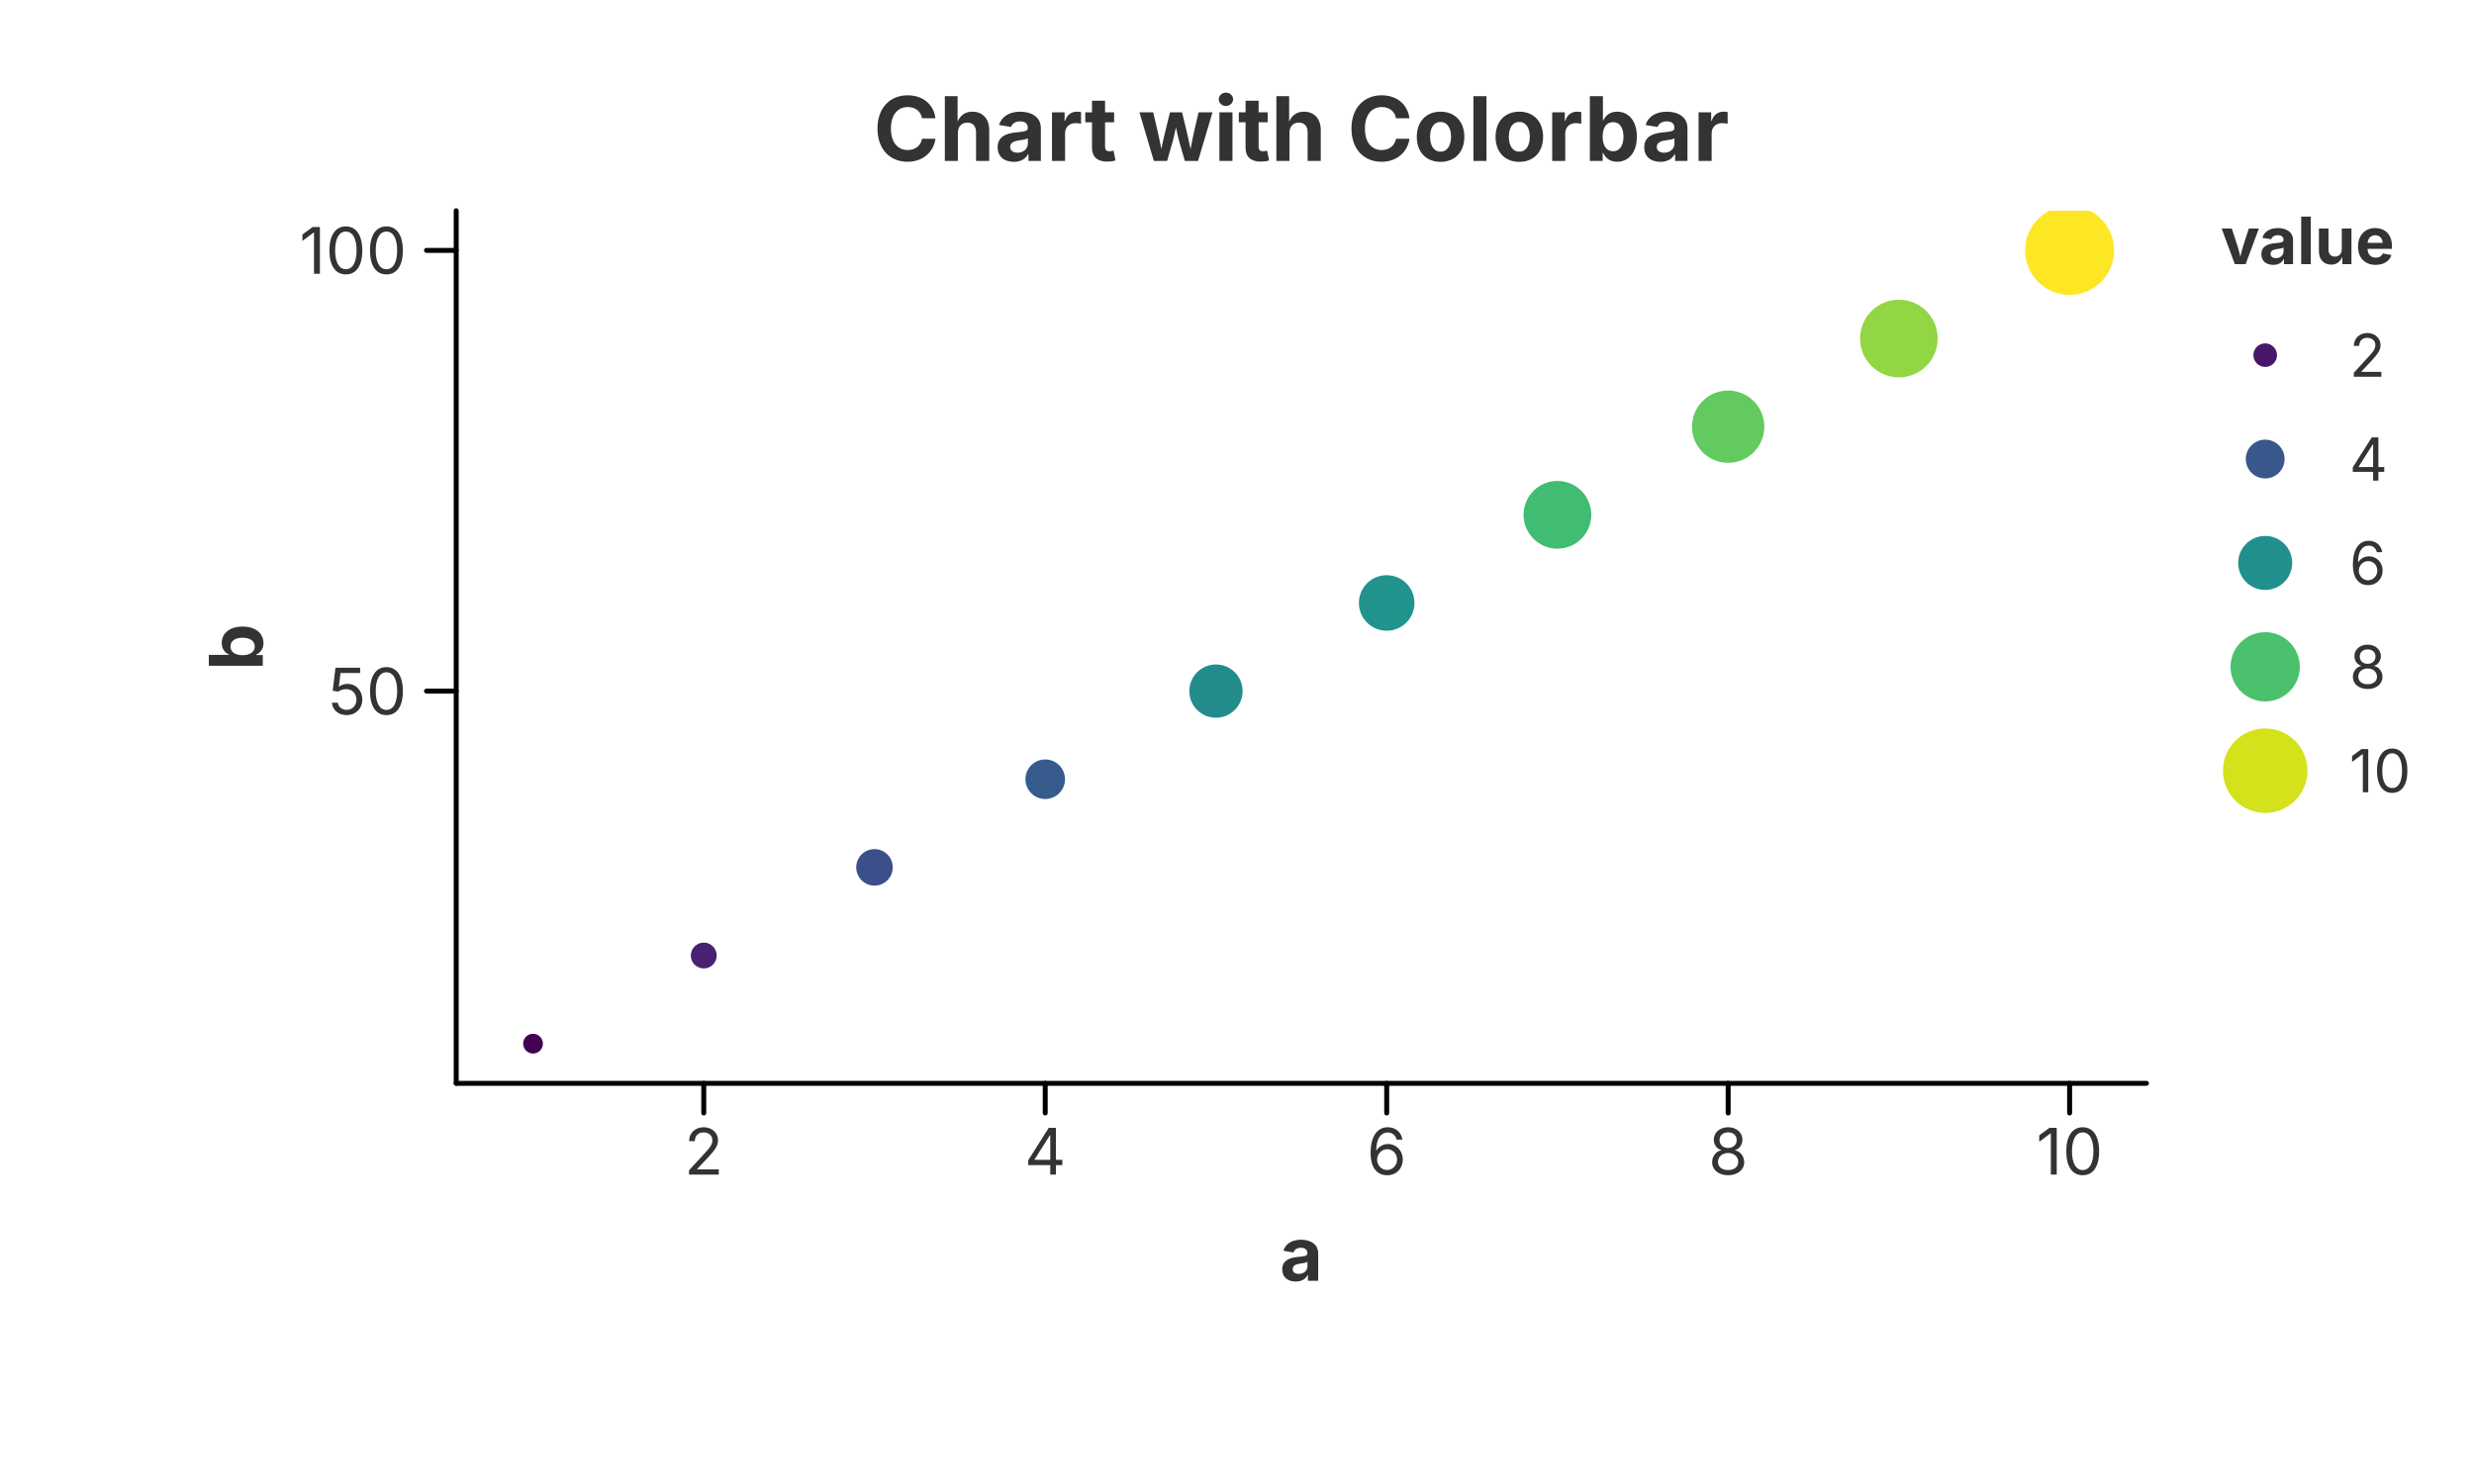
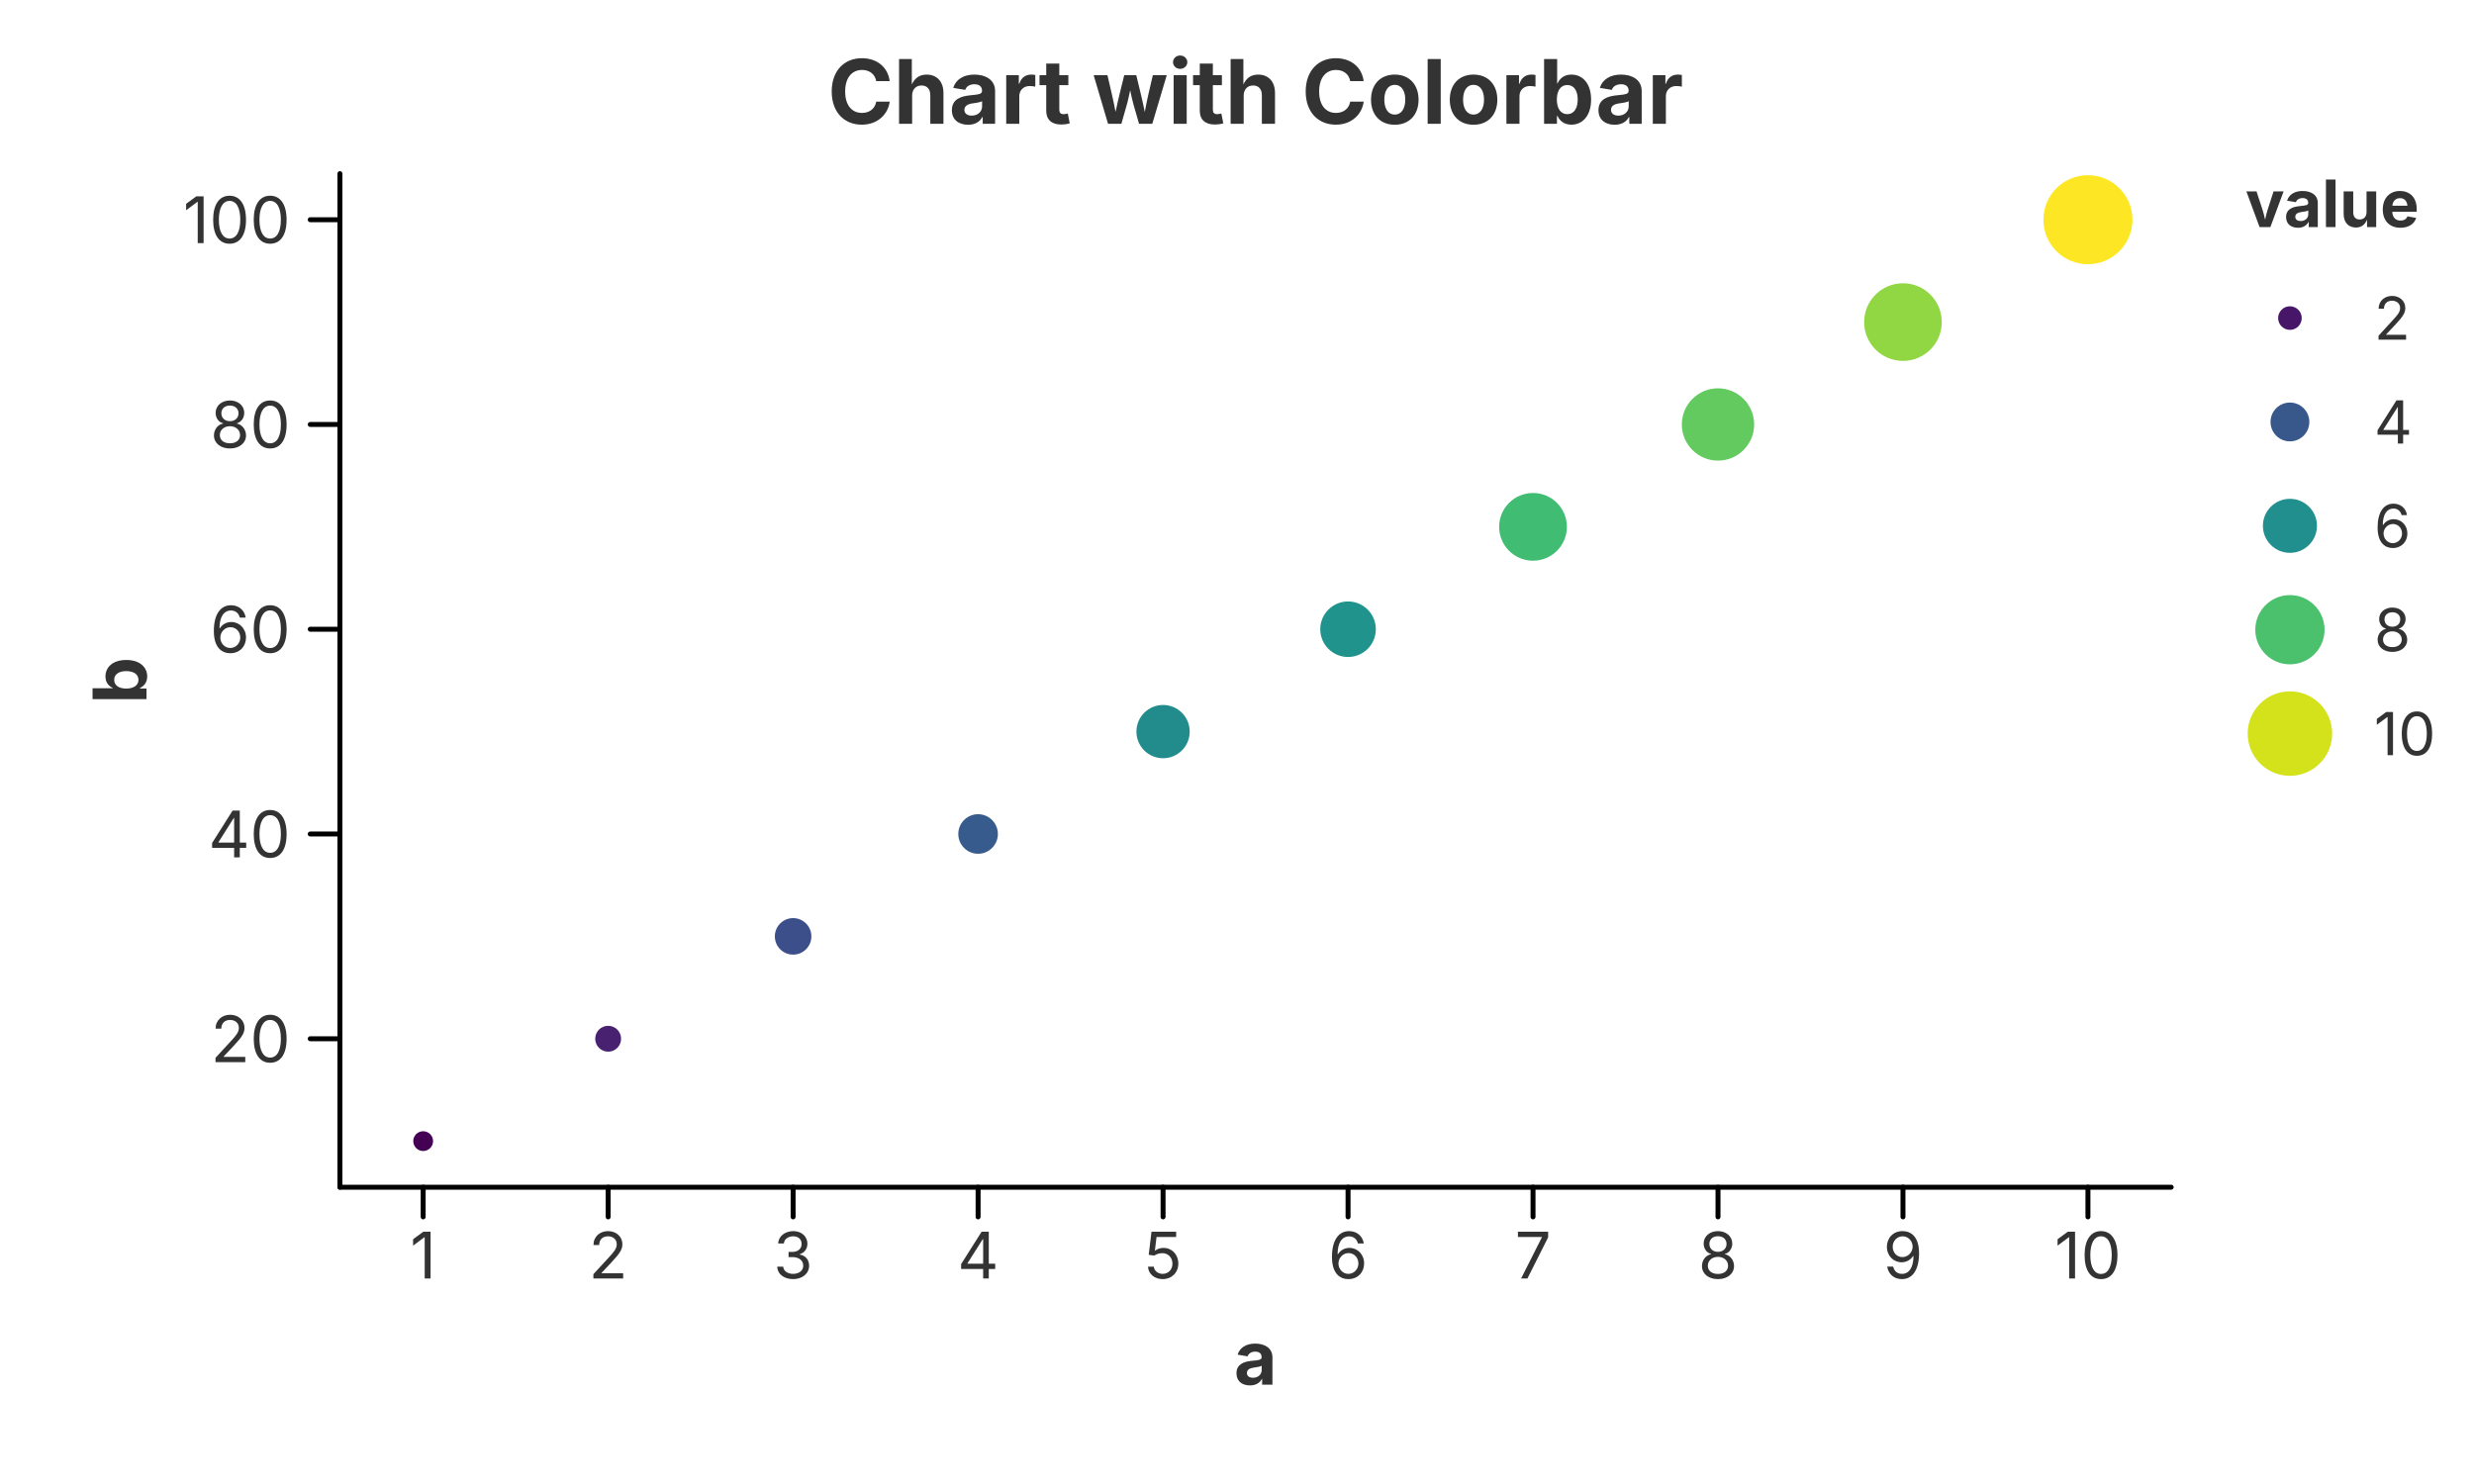
<svg xmlns="http://www.w3.org/2000/svg" width="500" height="300" viewBox="0 0 500 300">
  <rect x="0.000" y="0.000" width="500.000" height="300.000" fill="rgba(255,255,255,1.000)" stroke="none" stroke-width="0.000" fill-opacity="1.000" stroke-opacity="1.000" />
-   <text x="263.000" y="25.800" font-size="18.0" font-family="Inter, -apple-system, BlinkMacSystemFont, 'Segoe UI', Roboto, Helvetica, Arial, 'PingFang SC', 'Microsoft YaHei', Ubuntu, Cantarell, 'Noto Sans', sans-serif" fill="rgba(51,51,51,1.000)" fill-opacity="1.000" text-anchor="middle" font-weight="bold" dominant-baseline="middle" transform="rotate(0 263.000 25.800)">Chart with Colorbar</text>
+   <text x="253.750" y="18.300" font-size="18.0" font-family="Inter, -apple-system, BlinkMacSystemFont, 'Segoe UI', Roboto, Helvetica, Arial, 'PingFang SC', 'Microsoft YaHei', Ubuntu, Cantarell, 'Noto Sans', sans-serif" fill="rgba(51,51,51,1.000)" fill-opacity="1.000" text-anchor="middle" font-weight="bold" dominant-baseline="middle" transform="rotate(0 253.750 18.300)">Chart with Colorbar</text>
  <defs>
    <clipPath id="plot-clip-area-0">
-       <rect x="92.200" y="42.600" width="341.600" height="176.400" />
+       <rect x="68.700" y="35.100" width="370.100" height="204.900" />
    </clipPath>
  </defs>
  <g clip-path="url(#plot-clip-area-0)">
-     <circle cx="107.727" cy="210.982" r="2.000" fill="rgba(68,1,84,1.000)" stroke="none" stroke-width="0.000" fill-opacity="1.000" stroke-opacity="1.000" />
-     <circle cx="142.232" cy="193.164" r="2.615" fill="rgba(72,33,113,1.000)" stroke="none" stroke-width="0.000" fill-opacity="1.000" stroke-opacity="1.000" />
-     <circle cx="176.737" cy="175.345" r="3.692" fill="rgba(60,79,138,1.000)" stroke="none" stroke-width="0.000" fill-opacity="1.000" stroke-opacity="1.000" />
-     <circle cx="211.242" cy="157.527" r="4.000" fill="rgba(55,91,141,1.000)" stroke="none" stroke-width="0.000" fill-opacity="1.000" stroke-opacity="1.000" />
-     <circle cx="245.747" cy="139.709" r="5.385" fill="rgba(34,140,141,1.000)" stroke="none" stroke-width="0.000" fill-opacity="1.000" stroke-opacity="1.000" />
-     <circle cx="280.253" cy="121.891" r="5.615" fill="rgba(32,148,140,1.000)" stroke="none" stroke-width="0.000" fill-opacity="1.000" stroke-opacity="1.000" />
-     <circle cx="314.758" cy="104.073" r="6.846" fill="rgba(65,188,115,1.000)" stroke="none" stroke-width="0.000" fill-opacity="1.000" stroke-opacity="1.000" />
-     <circle cx="349.263" cy="86.255" r="7.308" fill="rgba(98,202,95,1.000)" stroke="none" stroke-width="0.000" fill-opacity="1.000" stroke-opacity="1.000" />
-     <circle cx="383.768" cy="68.436" r="7.846" fill="rgba(145,214,67,1.000)" stroke="none" stroke-width="0.000" fill-opacity="1.000" stroke-opacity="1.000" />
-     <circle cx="418.273" cy="50.618" r="9.000" fill="rgba(253,231,37,1.000)" stroke="none" stroke-width="0.000" fill-opacity="1.000" stroke-opacity="1.000" />
+     <circle cx="85.523" cy="230.686" r="2.000" fill="rgba(68,1,84,1.000)" stroke="none" stroke-width="0.000" fill-opacity="1.000" stroke-opacity="1.000" />
+     <circle cx="122.907" cy="209.989" r="2.615" fill="rgba(72,33,113,1.000)" stroke="none" stroke-width="0.000" fill-opacity="1.000" stroke-opacity="1.000" />
+     <circle cx="160.290" cy="189.292" r="3.692" fill="rgba(60,79,138,1.000)" stroke="none" stroke-width="0.000" fill-opacity="1.000" stroke-opacity="1.000" />
+     <circle cx="197.674" cy="168.595" r="4.000" fill="rgba(55,91,141,1.000)" stroke="none" stroke-width="0.000" fill-opacity="1.000" stroke-opacity="1.000" />
+     <circle cx="235.058" cy="147.898" r="5.385" fill="rgba(34,140,141,1.000)" stroke="none" stroke-width="0.000" fill-opacity="1.000" stroke-opacity="1.000" />
+     <circle cx="272.442" cy="127.202" r="5.615" fill="rgba(32,148,140,1.000)" stroke="none" stroke-width="0.000" fill-opacity="1.000" stroke-opacity="1.000" />
+     <circle cx="309.826" cy="106.505" r="6.846" fill="rgba(65,188,115,1.000)" stroke="none" stroke-width="0.000" fill-opacity="1.000" stroke-opacity="1.000" />
+     <circle cx="347.210" cy="85.808" r="7.308" fill="rgba(98,202,95,1.000)" stroke="none" stroke-width="0.000" fill-opacity="1.000" stroke-opacity="1.000" />
+     <circle cx="384.593" cy="65.111" r="7.846" fill="rgba(145,214,67,1.000)" stroke="none" stroke-width="0.000" fill-opacity="1.000" stroke-opacity="1.000" />
+     <circle cx="421.977" cy="44.414" r="9.000" fill="rgba(253,231,37,1.000)" stroke="none" stroke-width="0.000" fill-opacity="1.000" stroke-opacity="1.000" />
  </g>
-   <path d="M 92.200 219.000 L 433.800 219.000" fill="none" stroke="rgba(0,0,0,1.000)" stroke-width="1.000" stroke-opacity="1.000" stroke-linejoin="round" stroke-linecap="round" />
-   <path d="M 142.232 219.000 L 142.232 225.000" fill="none" stroke="rgba(0,0,0,1.000)" stroke-width="1.000" stroke-opacity="1.000" stroke-linejoin="round" stroke-linecap="round" />
-   <text x="142.232" y="228.000" font-size="13.0" font-family="Inter, -apple-system, BlinkMacSystemFont, 'Segoe UI', Roboto, Helvetica, Arial, 'PingFang SC', 'Microsoft YaHei', Ubuntu, Cantarell, 'Noto Sans', sans-serif" fill="rgba(51,51,51,1.000)" fill-opacity="1.000" text-anchor="middle" font-weight="normal" dominant-baseline="hanging" transform="rotate(0 142.232 228.000)">2</text>
-   <path d="M 211.242 219.000 L 211.242 225.000" fill="none" stroke="rgba(0,0,0,1.000)" stroke-width="1.000" stroke-opacity="1.000" stroke-linejoin="round" stroke-linecap="round" />
-   <text x="211.242" y="228.000" font-size="13.0" font-family="Inter, -apple-system, BlinkMacSystemFont, 'Segoe UI', Roboto, Helvetica, Arial, 'PingFang SC', 'Microsoft YaHei', Ubuntu, Cantarell, 'Noto Sans', sans-serif" fill="rgba(51,51,51,1.000)" fill-opacity="1.000" text-anchor="middle" font-weight="normal" dominant-baseline="hanging" transform="rotate(0 211.242 228.000)">4</text>
-   <path d="M 280.253 219.000 L 280.253 225.000" fill="none" stroke="rgba(0,0,0,1.000)" stroke-width="1.000" stroke-opacity="1.000" stroke-linejoin="round" stroke-linecap="round" />
-   <text x="280.253" y="228.000" font-size="13.0" font-family="Inter, -apple-system, BlinkMacSystemFont, 'Segoe UI', Roboto, Helvetica, Arial, 'PingFang SC', 'Microsoft YaHei', Ubuntu, Cantarell, 'Noto Sans', sans-serif" fill="rgba(51,51,51,1.000)" fill-opacity="1.000" text-anchor="middle" font-weight="normal" dominant-baseline="hanging" transform="rotate(0 280.253 228.000)">6</text>
-   <path d="M 349.263 219.000 L 349.263 225.000" fill="none" stroke="rgba(0,0,0,1.000)" stroke-width="1.000" stroke-opacity="1.000" stroke-linejoin="round" stroke-linecap="round" />
-   <text x="349.263" y="228.000" font-size="13.0" font-family="Inter, -apple-system, BlinkMacSystemFont, 'Segoe UI', Roboto, Helvetica, Arial, 'PingFang SC', 'Microsoft YaHei', Ubuntu, Cantarell, 'Noto Sans', sans-serif" fill="rgba(51,51,51,1.000)" fill-opacity="1.000" text-anchor="middle" font-weight="normal" dominant-baseline="hanging" transform="rotate(0 349.263 228.000)">8</text>
-   <path d="M 418.273 219.000 L 418.273 225.000" fill="none" stroke="rgba(0,0,0,1.000)" stroke-width="1.000" stroke-opacity="1.000" stroke-linejoin="round" stroke-linecap="round" />
-   <text x="418.273" y="228.000" font-size="13.0" font-family="Inter, -apple-system, BlinkMacSystemFont, 'Segoe UI', Roboto, Helvetica, Arial, 'PingFang SC', 'Microsoft YaHei', Ubuntu, Cantarell, 'Noto Sans', sans-serif" fill="rgba(51,51,51,1.000)" fill-opacity="1.000" text-anchor="middle" font-weight="normal" dominant-baseline="hanging" transform="rotate(0 418.273 228.000)">10</text>
-   <text x="263.000" y="248.000" font-size="15.0" font-family="Inter, -apple-system, BlinkMacSystemFont, 'Segoe UI', Roboto, Helvetica, Arial, 'PingFang SC', 'Microsoft YaHei', Ubuntu, Cantarell, 'Noto Sans', sans-serif" fill="rgba(51,51,51,1.000)" fill-opacity="1.000" text-anchor="middle" font-weight="bold" dominant-baseline="hanging" transform="rotate(0 263.000 248.000)">a</text>
-   <path d="M 92.200 42.600 L 92.200 219.000" fill="none" stroke="rgba(0,0,0,1.000)" stroke-width="1.000" stroke-opacity="1.000" stroke-linejoin="round" stroke-linecap="round" />
-   <path d="M 92.200 139.709 L 86.200 139.709" fill="none" stroke="rgba(0,0,0,1.000)" stroke-width="1.000" stroke-opacity="1.000" stroke-linejoin="round" stroke-linecap="round" />
-   <text x="82.200" y="139.709" font-size="13.0" font-family="Inter, -apple-system, BlinkMacSystemFont, 'Segoe UI', Roboto, Helvetica, Arial, 'PingFang SC', 'Microsoft YaHei', Ubuntu, Cantarell, 'Noto Sans', sans-serif" fill="rgba(51,51,51,1.000)" fill-opacity="1.000" text-anchor="end" font-weight="normal" dominant-baseline="central" transform="rotate(0 82.200 139.709)">50</text>
-   <path d="M 92.200 50.618 L 86.200 50.618" fill="none" stroke="rgba(0,0,0,1.000)" stroke-width="1.000" stroke-opacity="1.000" stroke-linejoin="round" stroke-linecap="round" />
-   <text x="82.200" y="50.618" font-size="13.0" font-family="Inter, -apple-system, BlinkMacSystemFont, 'Segoe UI', Roboto, Helvetica, Arial, 'PingFang SC', 'Microsoft YaHei', Ubuntu, Cantarell, 'Noto Sans', sans-serif" fill="rgba(51,51,51,1.000)" fill-opacity="1.000" text-anchor="end" font-weight="normal" dominant-baseline="central" transform="rotate(0 82.200 50.618)">100</text>
-   <text x="47.500" y="130.800" font-size="15.0" font-family="Inter, -apple-system, BlinkMacSystemFont, 'Segoe UI', Roboto, Helvetica, Arial, 'PingFang SC', 'Microsoft YaHei', Ubuntu, Cantarell, 'Noto Sans', sans-serif" fill="rgba(51,51,51,1.000)" fill-opacity="1.000" text-anchor="middle" font-weight="bold" dominant-baseline="middle" transform="rotate(-90 47.500 130.800)">b</text>
+   <path d="M 68.700 240.000 L 438.800 240.000" fill="none" stroke="rgba(0,0,0,1.000)" stroke-width="1.000" stroke-opacity="1.000" stroke-linejoin="round" stroke-linecap="round" />
+   <path d="M 85.523 240.000 L 85.523 246.000" fill="none" stroke="rgba(0,0,0,1.000)" stroke-width="1.000" stroke-opacity="1.000" stroke-linejoin="round" stroke-linecap="round" />
+   <text x="85.523" y="249.000" font-size="13.0" font-family="Inter, -apple-system, BlinkMacSystemFont, 'Segoe UI', Roboto, Helvetica, Arial, 'PingFang SC', 'Microsoft YaHei', Ubuntu, Cantarell, 'Noto Sans', sans-serif" fill="rgba(51,51,51,1.000)" fill-opacity="1.000" text-anchor="middle" font-weight="normal" dominant-baseline="hanging" transform="rotate(0 85.523 249.000)">1</text>
+   <path d="M 122.907 240.000 L 122.907 246.000" fill="none" stroke="rgba(0,0,0,1.000)" stroke-width="1.000" stroke-opacity="1.000" stroke-linejoin="round" stroke-linecap="round" />
+   <text x="122.907" y="249.000" font-size="13.0" font-family="Inter, -apple-system, BlinkMacSystemFont, 'Segoe UI', Roboto, Helvetica, Arial, 'PingFang SC', 'Microsoft YaHei', Ubuntu, Cantarell, 'Noto Sans', sans-serif" fill="rgba(51,51,51,1.000)" fill-opacity="1.000" text-anchor="middle" font-weight="normal" dominant-baseline="hanging" transform="rotate(0 122.907 249.000)">2</text>
+   <path d="M 160.290 240.000 L 160.290 246.000" fill="none" stroke="rgba(0,0,0,1.000)" stroke-width="1.000" stroke-opacity="1.000" stroke-linejoin="round" stroke-linecap="round" />
+   <text x="160.290" y="249.000" font-size="13.0" font-family="Inter, -apple-system, BlinkMacSystemFont, 'Segoe UI', Roboto, Helvetica, Arial, 'PingFang SC', 'Microsoft YaHei', Ubuntu, Cantarell, 'Noto Sans', sans-serif" fill="rgba(51,51,51,1.000)" fill-opacity="1.000" text-anchor="middle" font-weight="normal" dominant-baseline="hanging" transform="rotate(0 160.290 249.000)">3</text>
+   <path d="M 197.674 240.000 L 197.674 246.000" fill="none" stroke="rgba(0,0,0,1.000)" stroke-width="1.000" stroke-opacity="1.000" stroke-linejoin="round" stroke-linecap="round" />
+   <text x="197.674" y="249.000" font-size="13.0" font-family="Inter, -apple-system, BlinkMacSystemFont, 'Segoe UI', Roboto, Helvetica, Arial, 'PingFang SC', 'Microsoft YaHei', Ubuntu, Cantarell, 'Noto Sans', sans-serif" fill="rgba(51,51,51,1.000)" fill-opacity="1.000" text-anchor="middle" font-weight="normal" dominant-baseline="hanging" transform="rotate(0 197.674 249.000)">4</text>
+   <path d="M 235.058 240.000 L 235.058 246.000" fill="none" stroke="rgba(0,0,0,1.000)" stroke-width="1.000" stroke-opacity="1.000" stroke-linejoin="round" stroke-linecap="round" />
+   <text x="235.058" y="249.000" font-size="13.0" font-family="Inter, -apple-system, BlinkMacSystemFont, 'Segoe UI', Roboto, Helvetica, Arial, 'PingFang SC', 'Microsoft YaHei', Ubuntu, Cantarell, 'Noto Sans', sans-serif" fill="rgba(51,51,51,1.000)" fill-opacity="1.000" text-anchor="middle" font-weight="normal" dominant-baseline="hanging" transform="rotate(0 235.058 249.000)">5</text>
+   <path d="M 272.442 240.000 L 272.442 246.000" fill="none" stroke="rgba(0,0,0,1.000)" stroke-width="1.000" stroke-opacity="1.000" stroke-linejoin="round" stroke-linecap="round" />
+   <text x="272.442" y="249.000" font-size="13.0" font-family="Inter, -apple-system, BlinkMacSystemFont, 'Segoe UI', Roboto, Helvetica, Arial, 'PingFang SC', 'Microsoft YaHei', Ubuntu, Cantarell, 'Noto Sans', sans-serif" fill="rgba(51,51,51,1.000)" fill-opacity="1.000" text-anchor="middle" font-weight="normal" dominant-baseline="hanging" transform="rotate(0 272.442 249.000)">6</text>
+   <path d="M 309.826 240.000 L 309.826 246.000" fill="none" stroke="rgba(0,0,0,1.000)" stroke-width="1.000" stroke-opacity="1.000" stroke-linejoin="round" stroke-linecap="round" />
+   <text x="309.826" y="249.000" font-size="13.0" font-family="Inter, -apple-system, BlinkMacSystemFont, 'Segoe UI', Roboto, Helvetica, Arial, 'PingFang SC', 'Microsoft YaHei', Ubuntu, Cantarell, 'Noto Sans', sans-serif" fill="rgba(51,51,51,1.000)" fill-opacity="1.000" text-anchor="middle" font-weight="normal" dominant-baseline="hanging" transform="rotate(0 309.826 249.000)">7</text>
+   <path d="M 347.210 240.000 L 347.210 246.000" fill="none" stroke="rgba(0,0,0,1.000)" stroke-width="1.000" stroke-opacity="1.000" stroke-linejoin="round" stroke-linecap="round" />
+   <text x="347.210" y="249.000" font-size="13.0" font-family="Inter, -apple-system, BlinkMacSystemFont, 'Segoe UI', Roboto, Helvetica, Arial, 'PingFang SC', 'Microsoft YaHei', Ubuntu, Cantarell, 'Noto Sans', sans-serif" fill="rgba(51,51,51,1.000)" fill-opacity="1.000" text-anchor="middle" font-weight="normal" dominant-baseline="hanging" transform="rotate(0 347.210 249.000)">8</text>
+   <path d="M 384.593 240.000 L 384.593 246.000" fill="none" stroke="rgba(0,0,0,1.000)" stroke-width="1.000" stroke-opacity="1.000" stroke-linejoin="round" stroke-linecap="round" />
+   <text x="384.593" y="249.000" font-size="13.0" font-family="Inter, -apple-system, BlinkMacSystemFont, 'Segoe UI', Roboto, Helvetica, Arial, 'PingFang SC', 'Microsoft YaHei', Ubuntu, Cantarell, 'Noto Sans', sans-serif" fill="rgba(51,51,51,1.000)" fill-opacity="1.000" text-anchor="middle" font-weight="normal" dominant-baseline="hanging" transform="rotate(0 384.593 249.000)">9</text>
+   <path d="M 421.977 240.000 L 421.977 246.000" fill="none" stroke="rgba(0,0,0,1.000)" stroke-width="1.000" stroke-opacity="1.000" stroke-linejoin="round" stroke-linecap="round" />
+   <text x="421.977" y="249.000" font-size="13.0" font-family="Inter, -apple-system, BlinkMacSystemFont, 'Segoe UI', Roboto, Helvetica, Arial, 'PingFang SC', 'Microsoft YaHei', Ubuntu, Cantarell, 'Noto Sans', sans-serif" fill="rgba(51,51,51,1.000)" fill-opacity="1.000" text-anchor="middle" font-weight="normal" dominant-baseline="hanging" transform="rotate(0 421.977 249.000)">10</text>
+   <text x="253.750" y="269.000" font-size="15.0" font-family="Inter, -apple-system, BlinkMacSystemFont, 'Segoe UI', Roboto, Helvetica, Arial, 'PingFang SC', 'Microsoft YaHei', Ubuntu, Cantarell, 'Noto Sans', sans-serif" fill="rgba(51,51,51,1.000)" fill-opacity="1.000" text-anchor="middle" font-weight="bold" dominant-baseline="hanging" transform="rotate(0 253.750 269.000)">a</text>
+   <path d="M 68.700 35.100 L 68.700 240.000" fill="none" stroke="rgba(0,0,0,1.000)" stroke-width="1.000" stroke-opacity="1.000" stroke-linejoin="round" stroke-linecap="round" />
+   <path d="M 68.700 209.989 L 62.700 209.989" fill="none" stroke="rgba(0,0,0,1.000)" stroke-width="1.000" stroke-opacity="1.000" stroke-linejoin="round" stroke-linecap="round" />
+   <text x="58.700" y="209.989" font-size="13.0" font-family="Inter, -apple-system, BlinkMacSystemFont, 'Segoe UI', Roboto, Helvetica, Arial, 'PingFang SC', 'Microsoft YaHei', Ubuntu, Cantarell, 'Noto Sans', sans-serif" fill="rgba(51,51,51,1.000)" fill-opacity="1.000" text-anchor="end" font-weight="normal" dominant-baseline="central" transform="rotate(0 58.700 209.989)">20</text>
+   <path d="M 68.700 168.595 L 62.700 168.595" fill="none" stroke="rgba(0,0,0,1.000)" stroke-width="1.000" stroke-opacity="1.000" stroke-linejoin="round" stroke-linecap="round" />
+   <text x="58.700" y="168.595" font-size="13.0" font-family="Inter, -apple-system, BlinkMacSystemFont, 'Segoe UI', Roboto, Helvetica, Arial, 'PingFang SC', 'Microsoft YaHei', Ubuntu, Cantarell, 'Noto Sans', sans-serif" fill="rgba(51,51,51,1.000)" fill-opacity="1.000" text-anchor="end" font-weight="normal" dominant-baseline="central" transform="rotate(0 58.700 168.595)">40</text>
+   <path d="M 68.700 127.202 L 62.700 127.202" fill="none" stroke="rgba(0,0,0,1.000)" stroke-width="1.000" stroke-opacity="1.000" stroke-linejoin="round" stroke-linecap="round" />
+   <text x="58.700" y="127.202" font-size="13.0" font-family="Inter, -apple-system, BlinkMacSystemFont, 'Segoe UI', Roboto, Helvetica, Arial, 'PingFang SC', 'Microsoft YaHei', Ubuntu, Cantarell, 'Noto Sans', sans-serif" fill="rgba(51,51,51,1.000)" fill-opacity="1.000" text-anchor="end" font-weight="normal" dominant-baseline="central" transform="rotate(0 58.700 127.202)">60</text>
+   <path d="M 68.700 85.808 L 62.700 85.808" fill="none" stroke="rgba(0,0,0,1.000)" stroke-width="1.000" stroke-opacity="1.000" stroke-linejoin="round" stroke-linecap="round" />
+   <text x="58.700" y="85.808" font-size="13.0" font-family="Inter, -apple-system, BlinkMacSystemFont, 'Segoe UI', Roboto, Helvetica, Arial, 'PingFang SC', 'Microsoft YaHei', Ubuntu, Cantarell, 'Noto Sans', sans-serif" fill="rgba(51,51,51,1.000)" fill-opacity="1.000" text-anchor="end" font-weight="normal" dominant-baseline="central" transform="rotate(0 58.700 85.808)">80</text>
+   <path d="M 68.700 44.414 L 62.700 44.414" fill="none" stroke="rgba(0,0,0,1.000)" stroke-width="1.000" stroke-opacity="1.000" stroke-linejoin="round" stroke-linecap="round" />
+   <text x="58.700" y="44.414" font-size="13.0" font-family="Inter, -apple-system, BlinkMacSystemFont, 'Segoe UI', Roboto, Helvetica, Arial, 'PingFang SC', 'Microsoft YaHei', Ubuntu, Cantarell, 'Noto Sans', sans-serif" fill="rgba(51,51,51,1.000)" fill-opacity="1.000" text-anchor="end" font-weight="normal" dominant-baseline="central" transform="rotate(0 58.700 44.414)">100</text>
+   <text x="24.000" y="137.550" font-size="15.0" font-family="Inter, -apple-system, BlinkMacSystemFont, 'Segoe UI', Roboto, Helvetica, Arial, 'PingFang SC', 'Microsoft YaHei', Ubuntu, Cantarell, 'Noto Sans', sans-serif" fill="rgba(51,51,51,1.000)" fill-opacity="1.000" text-anchor="middle" font-weight="bold" dominant-baseline="middle" transform="rotate(-90 24.000 137.550)">b</text>
  <defs>
    <clipPath id="plot-clip-area-1">
-       <rect x="433.800" y="0.000" width="66.200" height="300.000" />
+       <rect x="438.800" y="0.000" width="61.200" height="300.000" />
    </clipPath>
  </defs>
  <g clip-path="url(#plot-clip-area-1)">
-     <text x="448.800" y="48.600" font-size="13.2" font-family="Inter, -apple-system, BlinkMacSystemFont, 'Segoe UI', Roboto, Helvetica, Arial, 'PingFang SC', 'Microsoft YaHei', Ubuntu, Cantarell, 'Noto Sans', sans-serif" fill="rgba(51,51,51,1.000)" fill-opacity="1.000" text-anchor="start" font-weight="bold" dominant-baseline="central" transform="rotate(0 448.800 48.600)">value</text>
-     <circle cx="457.800" cy="71.800" r="2.385" fill="rgba(71,22,104,1.000)" stroke="none" stroke-width="0.000" fill-opacity="1.000" stroke-opacity="1.000" />
-     <text x="474.800" y="71.800" font-size="12.0" font-family="Inter, -apple-system, BlinkMacSystemFont, 'Segoe UI', Roboto, Helvetica, Arial, 'PingFang SC', 'Microsoft YaHei', Ubuntu, Cantarell, 'Noto Sans', sans-serif" fill="rgba(51,51,51,1.000)" fill-opacity="1.000" text-anchor="start" font-weight="normal" dominant-baseline="central" transform="rotate(0 474.800 71.800)">2</text>
-     <circle cx="457.800" cy="92.800" r="3.923" fill="rgba(56,88,140,1.000)" stroke="none" stroke-width="0.000" fill-opacity="1.000" stroke-opacity="1.000" />
-     <text x="474.800" y="92.800" font-size="12.0" font-family="Inter, -apple-system, BlinkMacSystemFont, 'Segoe UI', Roboto, Helvetica, Arial, 'PingFang SC', 'Microsoft YaHei', Ubuntu, Cantarell, 'Noto Sans', sans-serif" fill="rgba(51,51,51,1.000)" fill-opacity="1.000" text-anchor="start" font-weight="normal" dominant-baseline="central" transform="rotate(0 474.800 92.800)">4</text>
-     <circle cx="457.800" cy="113.800" r="5.462" fill="rgba(33,143,141,1.000)" stroke="none" stroke-width="0.000" fill-opacity="1.000" stroke-opacity="1.000" />
-     <text x="474.800" y="113.800" font-size="12.0" font-family="Inter, -apple-system, BlinkMacSystemFont, 'Segoe UI', Roboto, Helvetica, Arial, 'PingFang SC', 'Microsoft YaHei', Ubuntu, Cantarell, 'Noto Sans', sans-serif" fill="rgba(51,51,51,1.000)" fill-opacity="1.000" text-anchor="start" font-weight="normal" dominant-baseline="central" transform="rotate(0 474.800 113.800)">6</text>
-     <circle cx="457.800" cy="134.800" r="7.000" fill="rgba(75,193,109,1.000)" stroke="none" stroke-width="0.000" fill-opacity="1.000" stroke-opacity="1.000" />
-     <text x="474.800" y="134.800" font-size="12.0" font-family="Inter, -apple-system, BlinkMacSystemFont, 'Segoe UI', Roboto, Helvetica, Arial, 'PingFang SC', 'Microsoft YaHei', Ubuntu, Cantarell, 'Noto Sans', sans-serif" fill="rgba(51,51,51,1.000)" fill-opacity="1.000" text-anchor="start" font-weight="normal" dominant-baseline="central" transform="rotate(0 474.800 134.800)">8</text>
-     <circle cx="457.800" cy="155.800" r="8.538" fill="rgba(211,226,27,1.000)" stroke="none" stroke-width="0.000" fill-opacity="1.000" stroke-opacity="1.000" />
-     <text x="474.800" y="155.800" font-size="12.0" font-family="Inter, -apple-system, BlinkMacSystemFont, 'Segoe UI', Roboto, Helvetica, Arial, 'PingFang SC', 'Microsoft YaHei', Ubuntu, Cantarell, 'Noto Sans', sans-serif" fill="rgba(51,51,51,1.000)" fill-opacity="1.000" text-anchor="start" font-weight="normal" dominant-baseline="central" transform="rotate(0 474.800 155.800)">10</text>
+     <text x="453.800" y="41.100" font-size="13.2" font-family="Inter, -apple-system, BlinkMacSystemFont, 'Segoe UI', Roboto, Helvetica, Arial, 'PingFang SC', 'Microsoft YaHei', Ubuntu, Cantarell, 'Noto Sans', sans-serif" fill="rgba(51,51,51,1.000)" fill-opacity="1.000" text-anchor="start" font-weight="bold" dominant-baseline="central" transform="rotate(0 453.800 41.100)">value</text>
+     <circle cx="462.800" cy="64.300" r="2.385" fill="rgba(71,22,104,1.000)" stroke="none" stroke-width="0.000" fill-opacity="1.000" stroke-opacity="1.000" />
+     <text x="479.800" y="64.300" font-size="12.0" font-family="Inter, -apple-system, BlinkMacSystemFont, 'Segoe UI', Roboto, Helvetica, Arial, 'PingFang SC', 'Microsoft YaHei', Ubuntu, Cantarell, 'Noto Sans', sans-serif" fill="rgba(51,51,51,1.000)" fill-opacity="1.000" text-anchor="start" font-weight="normal" dominant-baseline="central" transform="rotate(0 479.800 64.300)">2</text>
+     <circle cx="462.800" cy="85.300" r="3.923" fill="rgba(56,88,140,1.000)" stroke="none" stroke-width="0.000" fill-opacity="1.000" stroke-opacity="1.000" />
+     <text x="479.800" y="85.300" font-size="12.0" font-family="Inter, -apple-system, BlinkMacSystemFont, 'Segoe UI', Roboto, Helvetica, Arial, 'PingFang SC', 'Microsoft YaHei', Ubuntu, Cantarell, 'Noto Sans', sans-serif" fill="rgba(51,51,51,1.000)" fill-opacity="1.000" text-anchor="start" font-weight="normal" dominant-baseline="central" transform="rotate(0 479.800 85.300)">4</text>
+     <circle cx="462.800" cy="106.300" r="5.462" fill="rgba(33,143,141,1.000)" stroke="none" stroke-width="0.000" fill-opacity="1.000" stroke-opacity="1.000" />
+     <text x="479.800" y="106.300" font-size="12.0" font-family="Inter, -apple-system, BlinkMacSystemFont, 'Segoe UI', Roboto, Helvetica, Arial, 'PingFang SC', 'Microsoft YaHei', Ubuntu, Cantarell, 'Noto Sans', sans-serif" fill="rgba(51,51,51,1.000)" fill-opacity="1.000" text-anchor="start" font-weight="normal" dominant-baseline="central" transform="rotate(0 479.800 106.300)">6</text>
+     <circle cx="462.800" cy="127.300" r="7.000" fill="rgba(75,193,109,1.000)" stroke="none" stroke-width="0.000" fill-opacity="1.000" stroke-opacity="1.000" />
+     <text x="479.800" y="127.300" font-size="12.0" font-family="Inter, -apple-system, BlinkMacSystemFont, 'Segoe UI', Roboto, Helvetica, Arial, 'PingFang SC', 'Microsoft YaHei', Ubuntu, Cantarell, 'Noto Sans', sans-serif" fill="rgba(51,51,51,1.000)" fill-opacity="1.000" text-anchor="start" font-weight="normal" dominant-baseline="central" transform="rotate(0 479.800 127.300)">8</text>
+     <circle cx="462.800" cy="148.300" r="8.538" fill="rgba(211,226,27,1.000)" stroke="none" stroke-width="0.000" fill-opacity="1.000" stroke-opacity="1.000" />
+     <text x="479.800" y="148.300" font-size="12.0" font-family="Inter, -apple-system, BlinkMacSystemFont, 'Segoe UI', Roboto, Helvetica, Arial, 'PingFang SC', 'Microsoft YaHei', Ubuntu, Cantarell, 'Noto Sans', sans-serif" fill="rgba(51,51,51,1.000)" fill-opacity="1.000" text-anchor="start" font-weight="normal" dominant-baseline="central" transform="rotate(0 479.800 148.300)">10</text>
  </g>
</svg>
